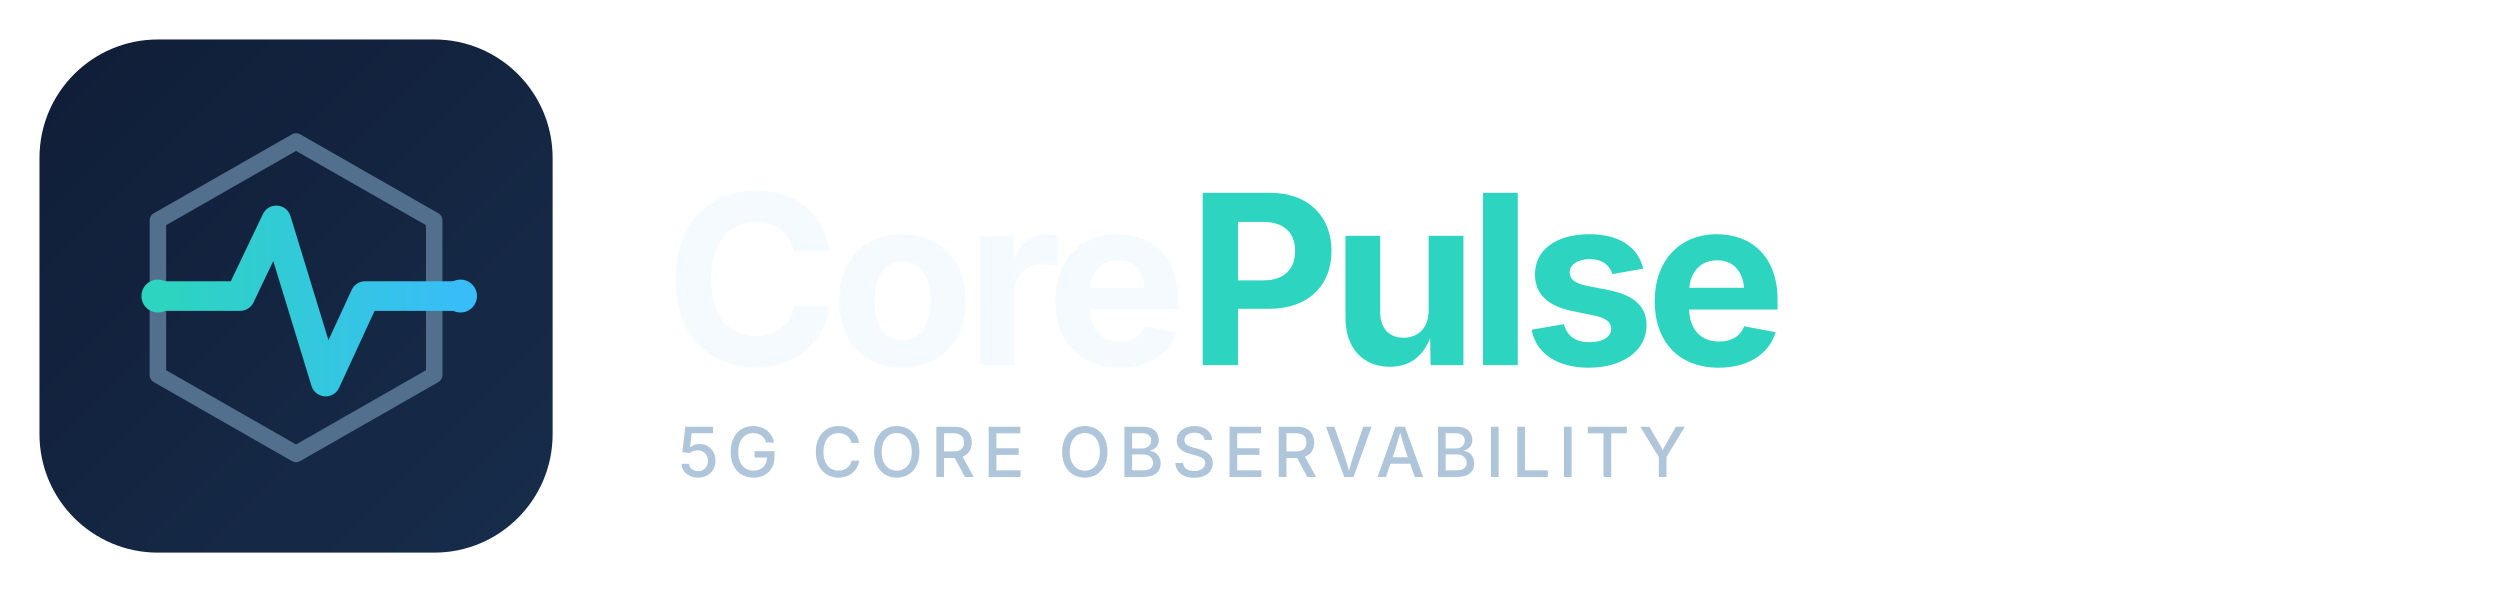
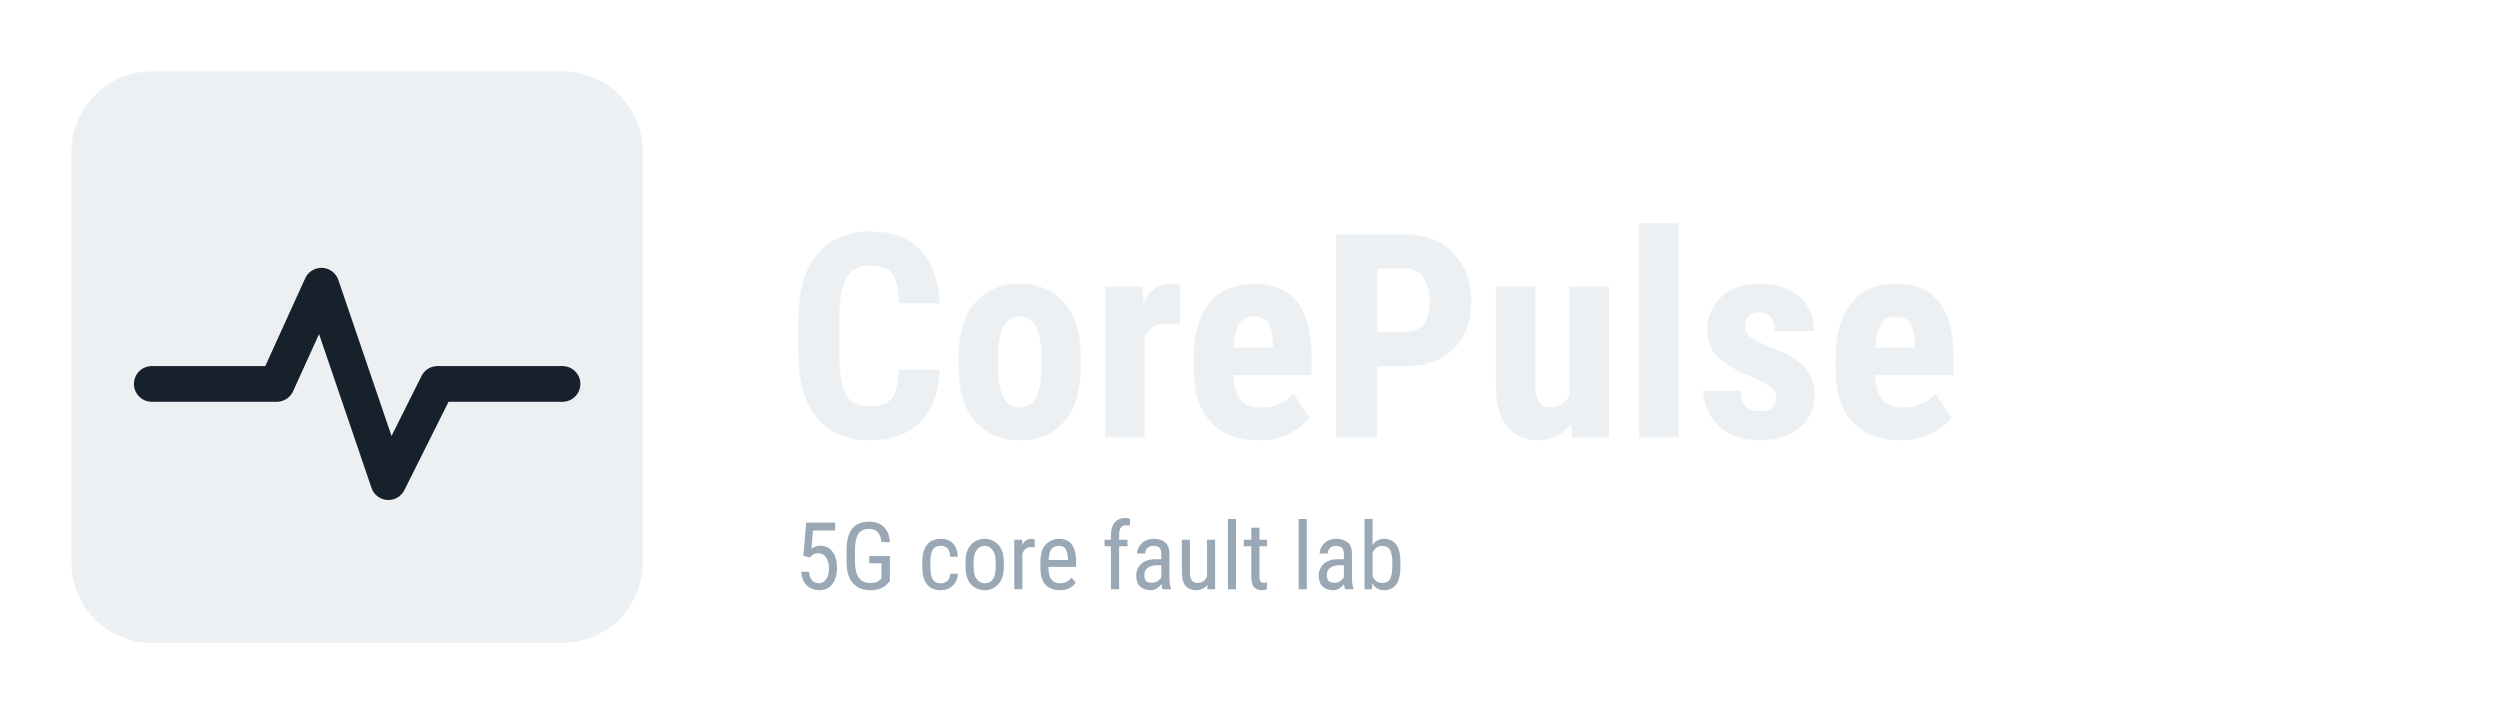
- <svg xmlns="http://www.w3.org/2000/svg" width="760" height="180" viewBox="0 0 760 180" role="img" aria-labelledby="title desc">
-   <defs>
-     <linearGradient id="tile" x1="0" y1="0" x2="1" y2="1">
-       <stop offset="0" stop-color="#101D37" />
-       <stop offset="1" stop-color="#172D4B" />
-     </linearGradient>
-     <linearGradient id="pulse" x1="0" y1="0" x2="1" y2="0">
-       <stop offset="0" stop-color="#2DD4BF" />
-       <stop offset="1" stop-color="#38BDF8" />
-     </linearGradient>
-   </defs>
-   <rect x="12" y="12" width="156" height="156" rx="36" fill="url(#tile)" />
-   <path d="M48 67 90 43l42 24v47l-42 24-42-24z" fill="none" stroke="#52708E" stroke-width="5" stroke-linejoin="round" />
-   <path d="M48 90h25l11-23 15 49 12-26h29" fill="none" stroke="url(#pulse)" stroke-width="9" stroke-linecap="round" stroke-linejoin="round" />
-   <circle cx="48" cy="90" r="5" fill="#2DD4BF" />
-   <circle cx="140" cy="90" r="5" fill="#38BDF8" />
-   <text x="202" y="111" fill="#F5FAFF" font-family="Inter, Segoe UI, Arial, sans-serif" font-size="72" font-weight="750" letter-spacing="-3">Core<tspan fill="#2DD4BF">Pulse</tspan>
-   </text>
-   <text x="206" y="145" fill="#AFC5DA" font-family="Inter, Segoe UI, Arial, sans-serif" font-size="21" font-weight="500" letter-spacing="2.3">5G CORE OBSERVABILITY</text>
+ <svg xmlns="http://www.w3.org/2000/svg" width="560" height="160" viewBox="0 0 560 160" role="img" aria-labelledby="title desc">
+   <rect x="16" y="16" width="128" height="128" rx="18" fill="#EDF0F3" />
+   <path d="M34 86h28l10-22 15 44 11-22h28" fill="none" stroke="#17212B" stroke-width="8" stroke-linecap="round" stroke-linejoin="round" />
+   <text x="176" y="98" fill="#EDF0F3" font-family="Bahnschrift, &quot;DIN Alternate&quot;, &quot;DIN 2014&quot;, &quot;D-DIN&quot;, &quot;Roboto Condensed&quot;, &quot;Arial Narrow&quot;, &quot;Segoe UI&quot;, Arial, sans-serif" font-size="64" font-weight="600">CorePulse</text>
+   <text x="178" y="132" fill="#9AA7B4" font-family="Bahnschrift, &quot;DIN Alternate&quot;, &quot;DIN 2014&quot;, &quot;D-DIN&quot;, &quot;Roboto Condensed&quot;, &quot;Arial Narrow&quot;, &quot;Segoe UI&quot;, Arial, sans-serif" font-size="21" font-weight="400">5G core fault lab</text>
</svg>
